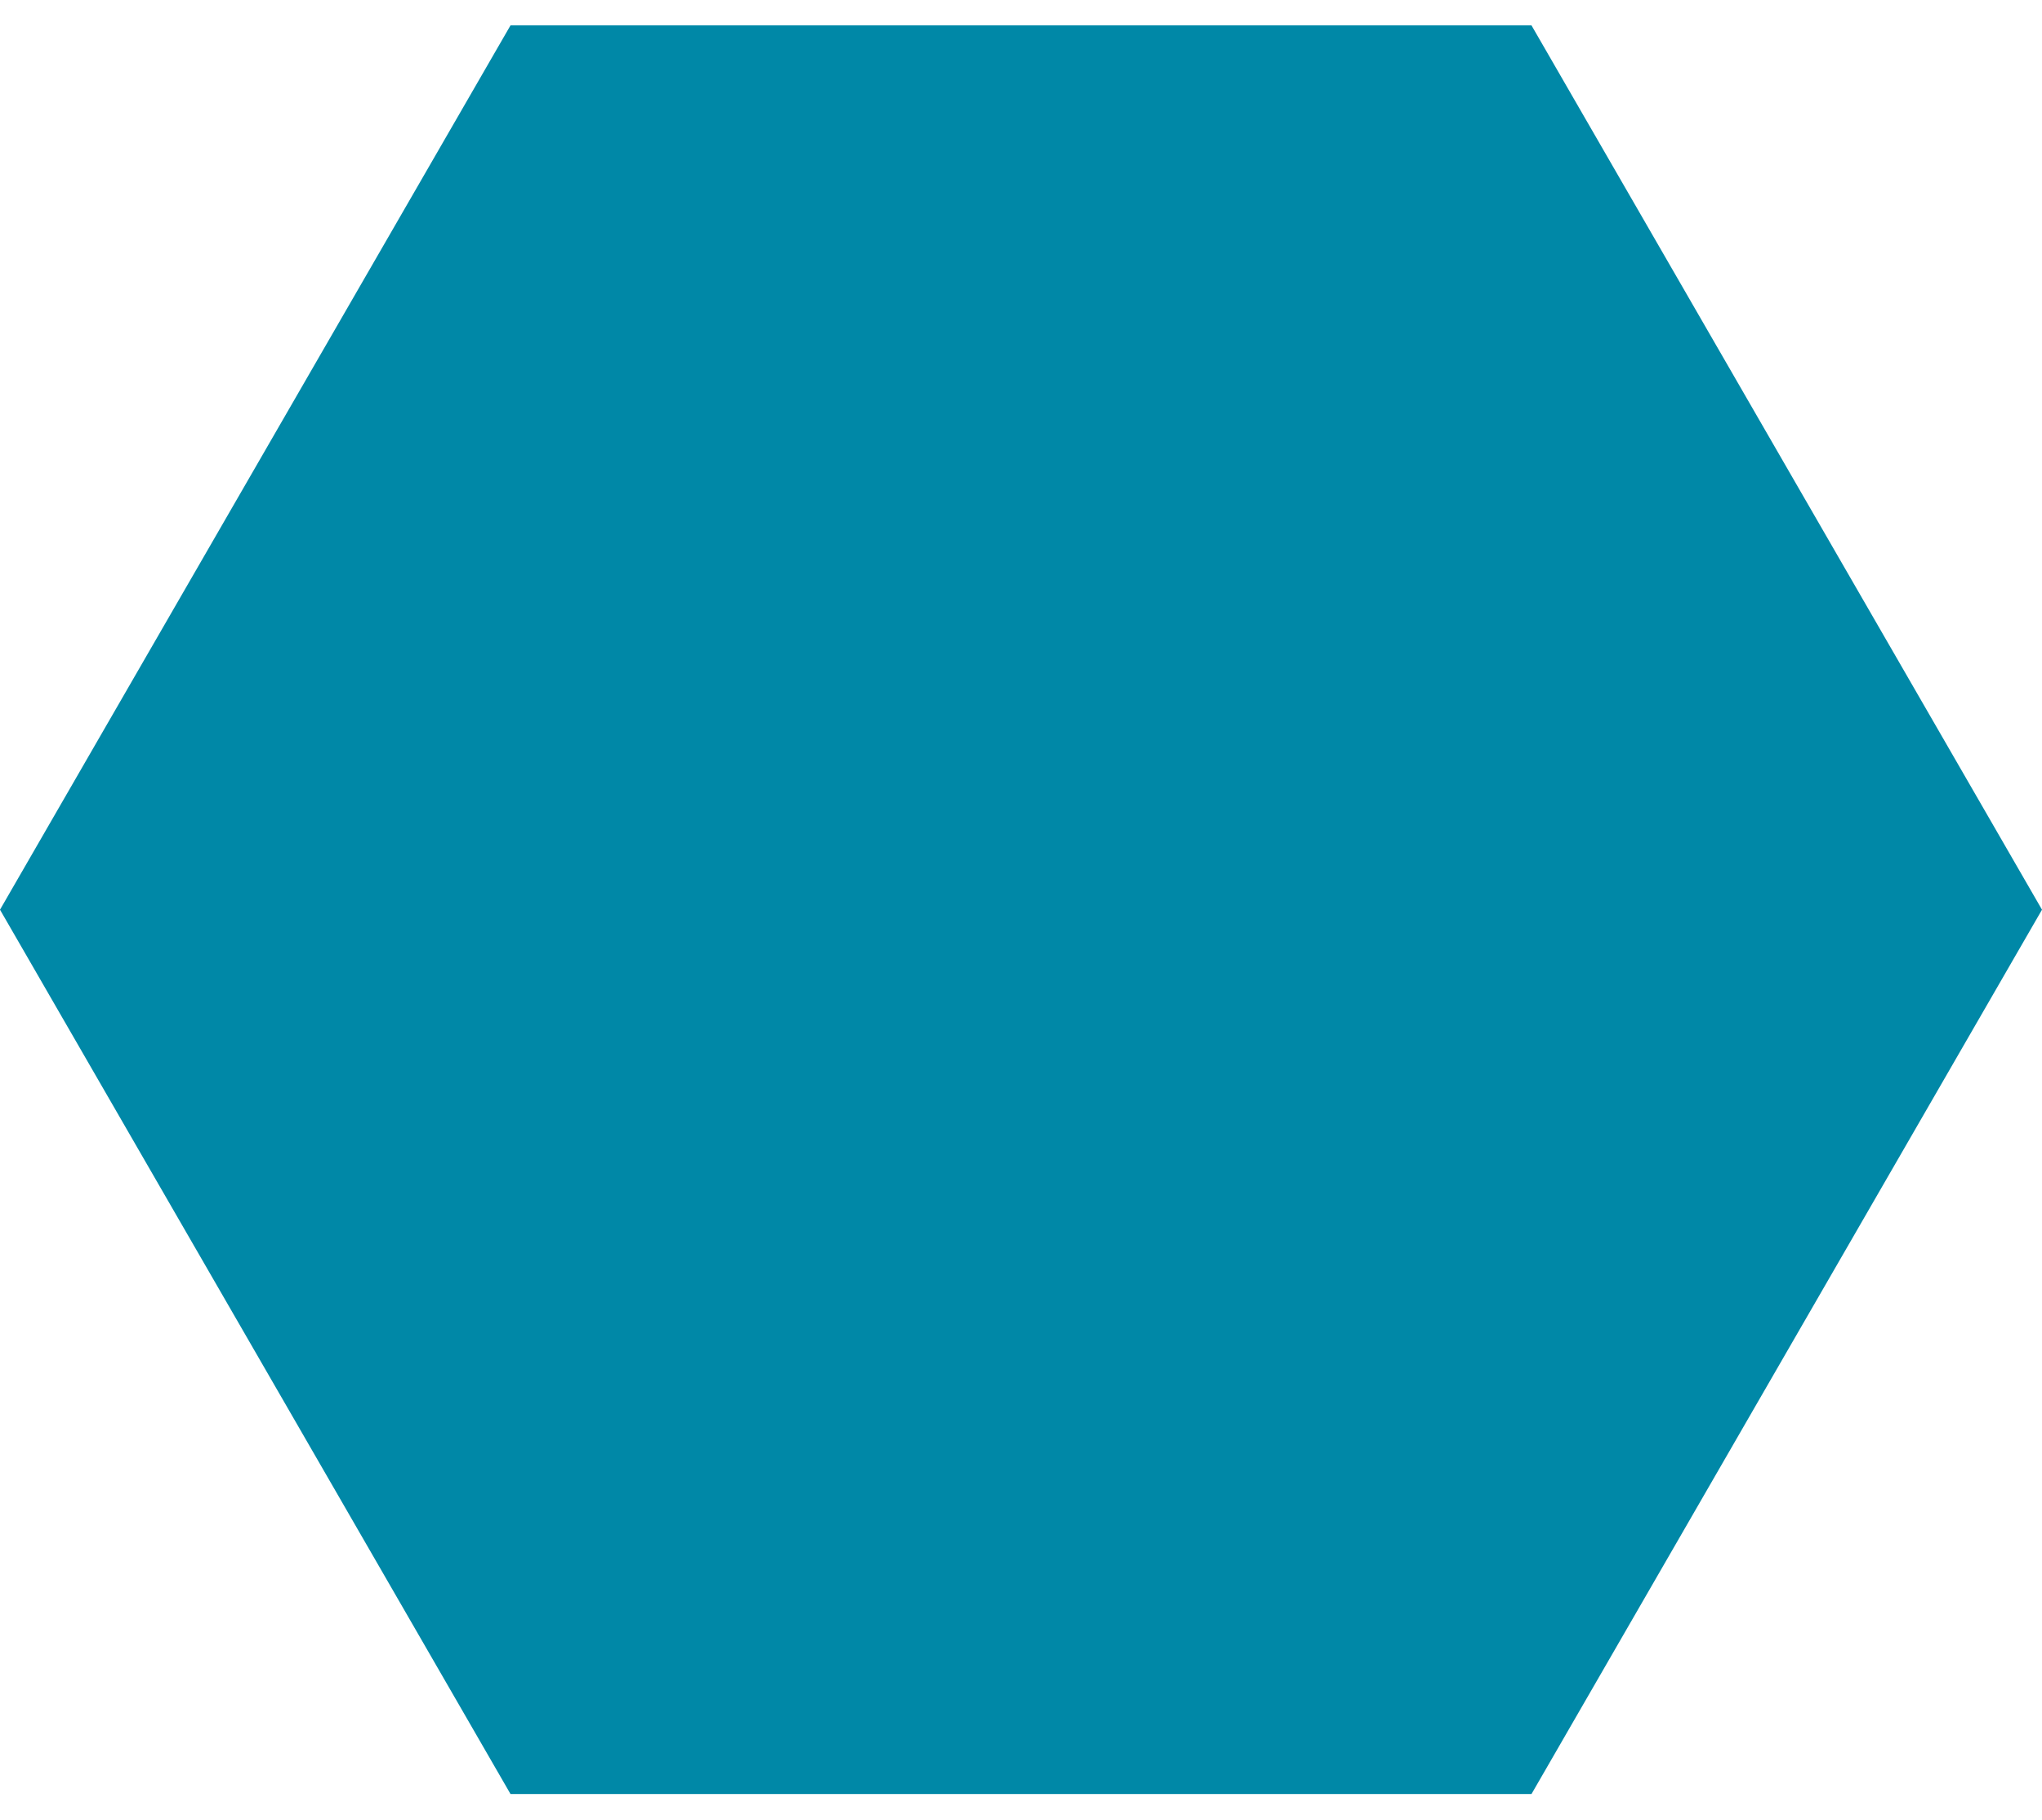
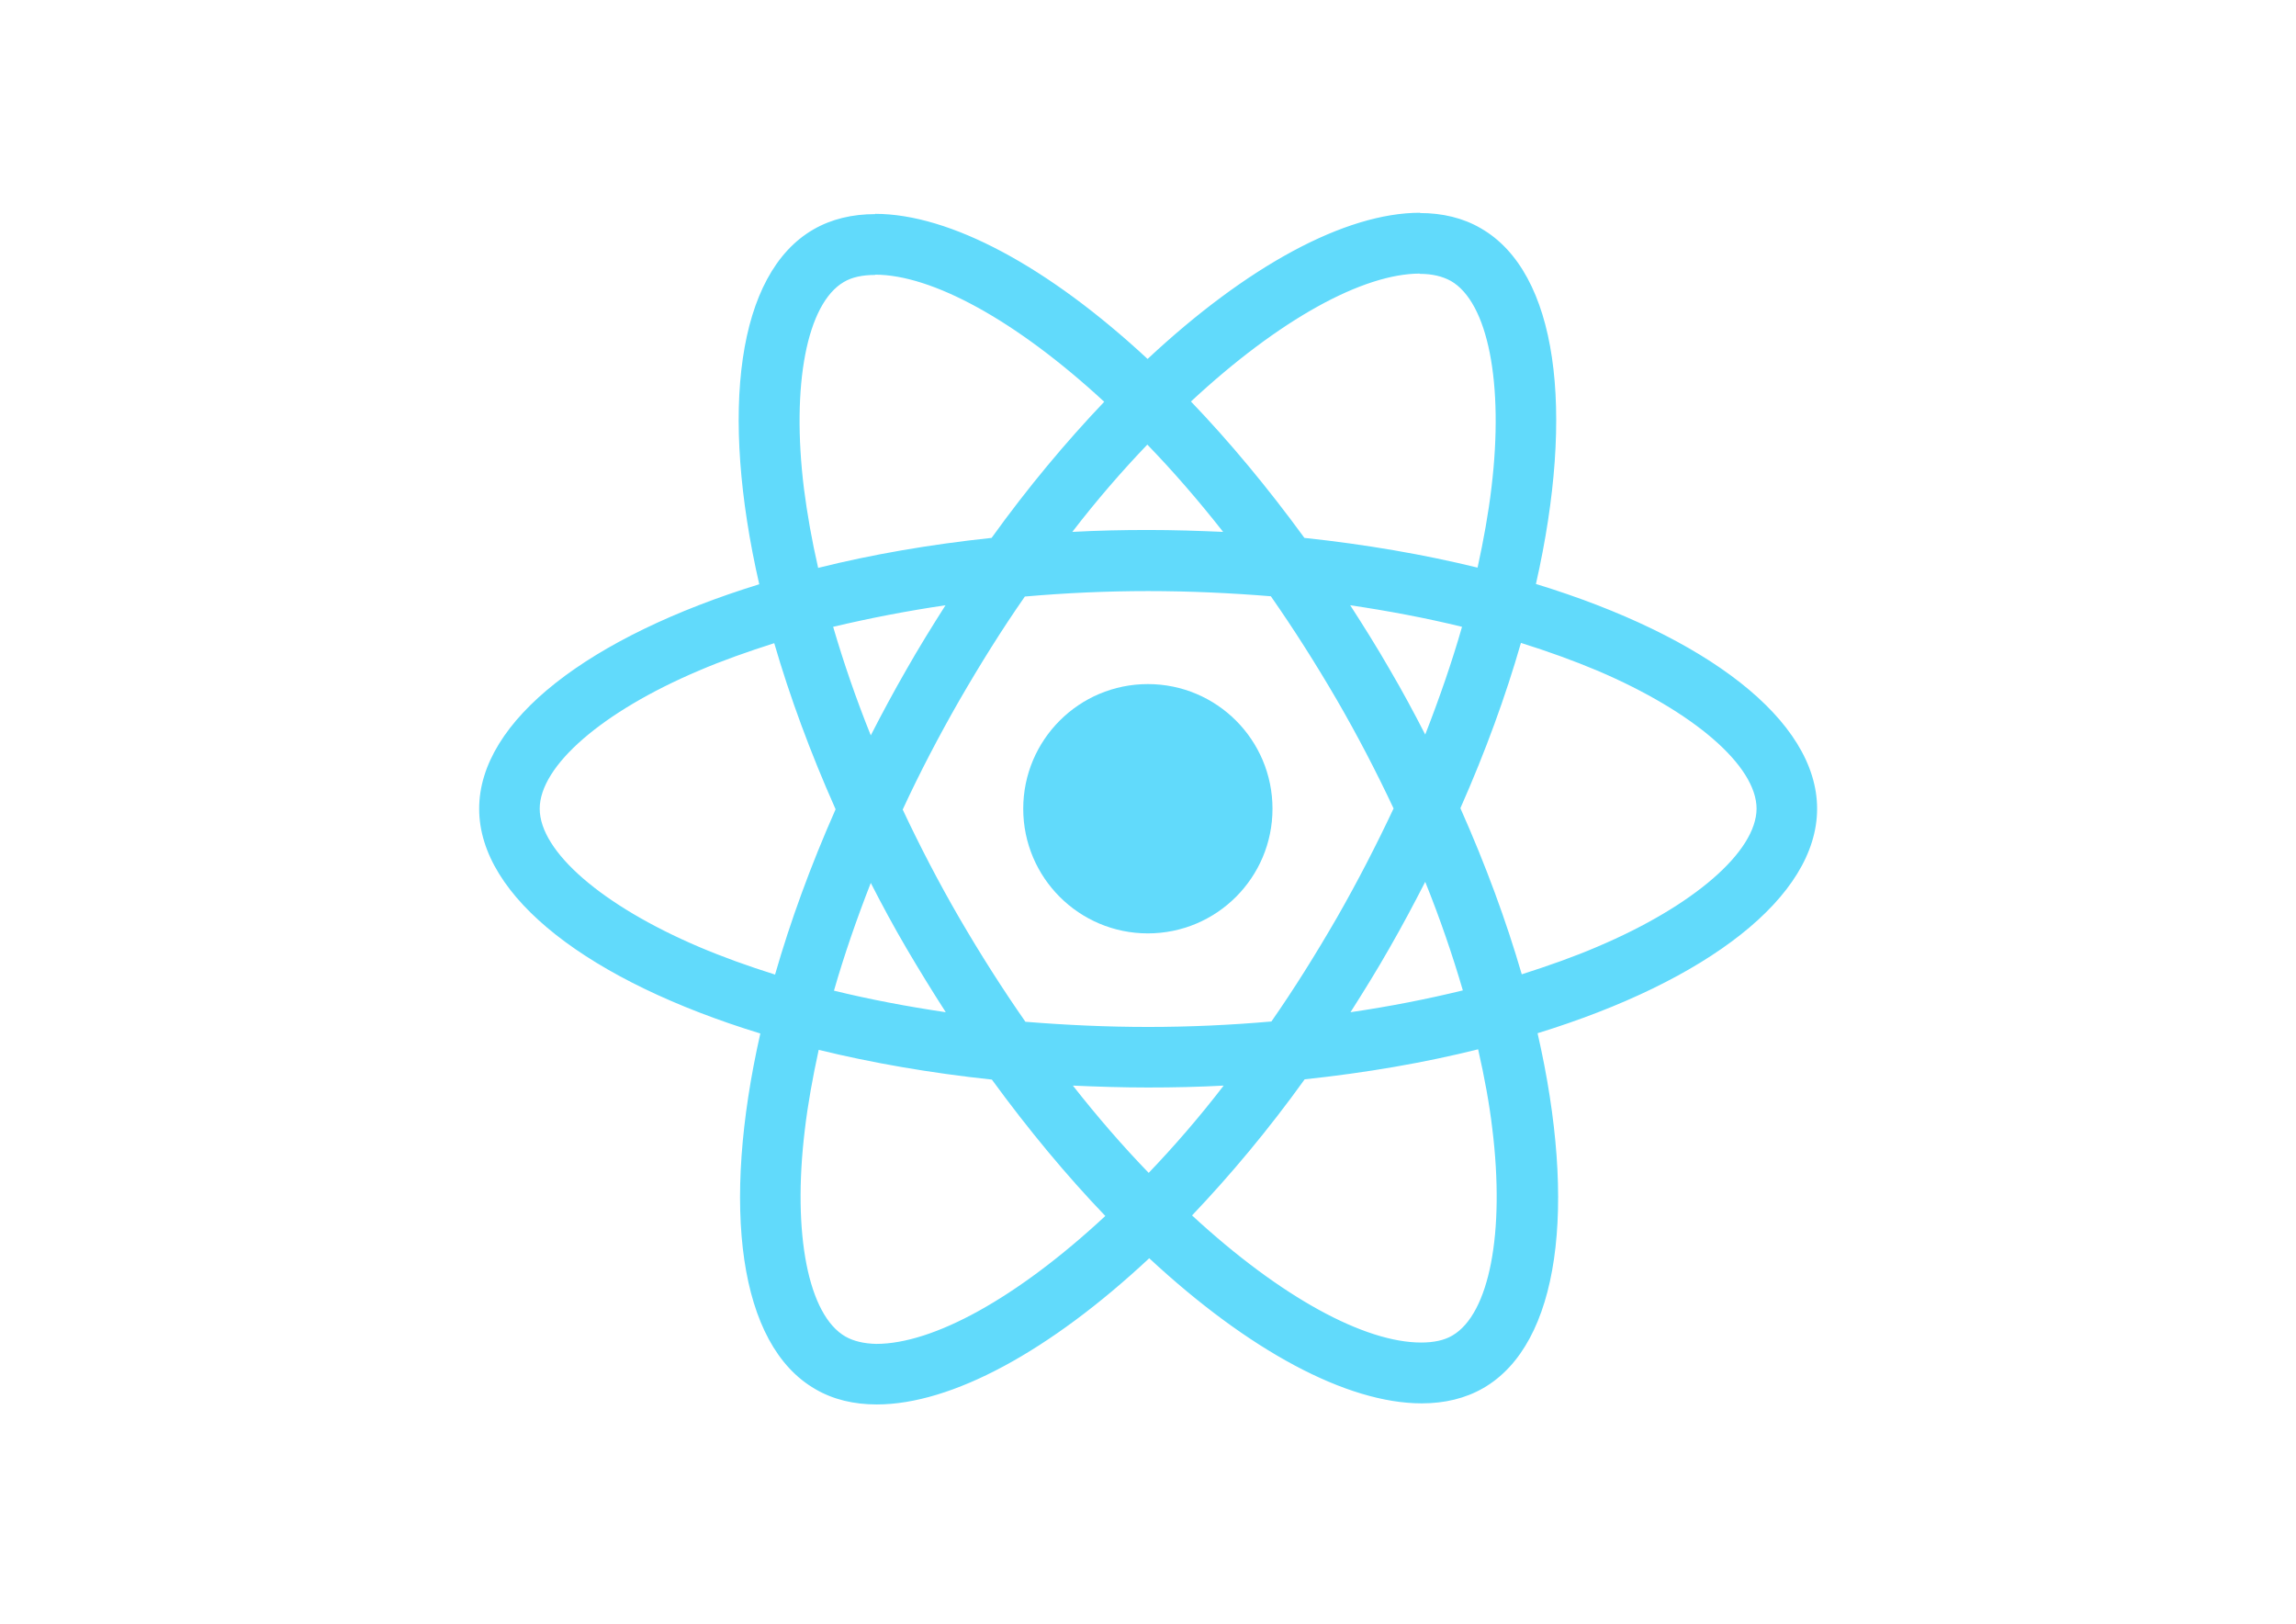
- <svg xmlns="http://www.w3.org/2000/svg" width="55" height="49" viewBox="0 0 55 49" fill="none">
-   <path d="M55 24.5L41.25 48.316H13.75L0 24.5L13.75 0.684L41.25 0.684L55 24.5Z" fill="#0088A7" />
+ <svg xmlns="http://www.w3.org/2000/svg" viewBox="0 0 841.9 595.3">
+   <g fill="#61DAFB">
+     <path d="M666.3 296.5c0-32.5-40.7-63.3-103.1-82.4 14.4-63.6 8-114.2-20.2-130.4-6.5-3.8-14.1-5.6-22.4-5.6v22.3c4.6 0 8.3.9 11.4 2.6 13.6 7.8 19.5 37.5 14.9 75.7-1.1 9.4-2.9 19.3-5.1 29.4-19.6-4.8-41-8.5-63.5-10.9-13.5-18.5-27.5-35.3-41.6-50 32.6-30.3 63.2-46.9 84-46.9V78c-27.5 0-63.5 19.6-99.9 53.6-36.4-33.8-72.4-53.2-99.9-53.2v22.3c20.7 0 51.4 16.5 84 46.6-14 14.7-28 31.4-41.3 49.9-22.6 2.4-44 6.1-63.6 11-2.3-10-4-19.7-5.2-29-4.7-38.2 1.1-67.9 14.6-75.8 3-1.8 6.9-2.6 11.5-2.6V78.5c-8.4 0-16 1.8-22.6 5.6-28.1 16.2-34.4 66.7-19.9 130.1-62.2 19.2-102.7 49.9-102.7 82.3 0 32.5 40.7 63.3 103.1 82.4-14.4 63.6-8 114.2 20.2 130.4 6.5 3.8 14.1 5.6 22.5 5.6 27.5 0 63.5-19.6 99.9-53.6 36.4 33.8 72.4 53.2 99.9 53.2 8.4 0 16-1.8 22.6-5.6 28.1-16.2 34.4-66.7 19.9-130.1 62-19.1 102.5-49.9 102.5-82.3zm-130.2-66.7c-3.7 12.9-8.3 26.2-13.5 39.5-4.1-8-8.4-16-13.1-24-4.6-8-9.5-15.8-14.4-23.4 14.2 2.1 27.9 4.7 41 7.9zm-45.8 106.5c-7.8 13.5-15.8 26.3-24.1 38.2-14.9 1.3-30 2-45.2 2-15.1 0-30.2-.7-45-1.9-8.3-11.9-16.4-24.6-24.2-38-7.6-13.1-14.5-26.4-20.8-39.8 6.2-13.4 13.2-26.8 20.7-39.9 7.8-13.5 15.8-26.3 24.1-38.2 14.9-1.3 30-2 45.2-2 15.1 0 30.2.7 45 1.9 8.3 11.9 16.4 24.6 24.2 38 7.6 13.1 14.5 26.4 20.8 39.8-6.3 13.4-13.2 26.8-20.7 39.9zm32.3-13c5.4 13.4 10 26.8 13.8 39.8-13.1 3.2-26.9 5.9-41.2 8 4.9-7.7 9.8-15.6 14.4-23.7 4.6-8 8.9-16.1 13-24.1zM421.2 430c-9.3-9.6-18.6-20.3-27.8-32 9 .4 18.2.7 27.5.7 9.4 0 18.7-.2 27.8-.7-9 11.7-18.3 22.4-27.5 32zm-74.4-58.9c-14.2-2.1-27.9-4.7-41-7.9 3.7-12.9 8.3-26.2 13.5-39.5 4.1 8 8.4 16 13.1 24 4.7 8 9.5 15.8 14.4 23.4zM420.7 163c9.3 9.6 18.6 20.3 27.8 32-9-.4-18.2-.7-27.5-.7-9.4 0-18.7.2-27.8.7 9-11.7 18.3-22.4 27.5-32zm-74 58.9c-4.9 7.7-9.8 15.6-14.4 23.7-4.6 8-8.9 16-13 24-5.4-13.4-10-26.8-13.8-39.8 13.1-3.1 26.9-5.8 41.2-7.9zm-90.5 125.2c-35.4-15.1-58.3-34.9-58.3-50.6 0-15.7 22.9-35.6 58.3-50.6 8.6-3.7 18-7 27.7-10.1 5.7 19.6 13.2 40 22.5 60.9-9.2 20.8-16.6 41.1-22.2 60.6-9.9-3.1-19.3-6.5-28-10.2zM310 490c-13.6-7.8-19.5-37.5-14.9-75.7 1.1-9.4 2.9-19.3 5.1-29.4 19.6 4.8 41 8.5 63.5 10.9 13.5 18.5 27.5 35.3 41.6 50-32.6 30.3-63.2 46.9-84 46.9-4.5-.1-8.3-1-11.3-2.7zm237.2-76.2c4.7 38.2-1.1 67.9-14.6 75.8-3 1.8-6.9 2.6-11.5 2.6-20.7 0-51.4-16.5-84-46.6 14-14.7 28-31.4 41.3-49.9 22.6-2.4 44-6.1 63.6-11 2.3 10.1 4.1 19.8 5.2 29.1zm38.5-66.7c-8.6 3.7-18 7-27.7 10.1-5.7-19.6-13.2-40-22.5-60.9 9.2-20.8 16.6-41.1 22.2-60.6 9.9 3.1 19.3 6.5 28.1 10.2 35.4 15.1 58.3 34.9 58.3 50.6-.1 15.7-23 35.6-58.4 50.6zM320.8 78.4z" />
+     <circle cx="420.9" cy="296.5" r="45.7" />
+     <path d="M520.5 78.1z" />
+   </g>
</svg>
